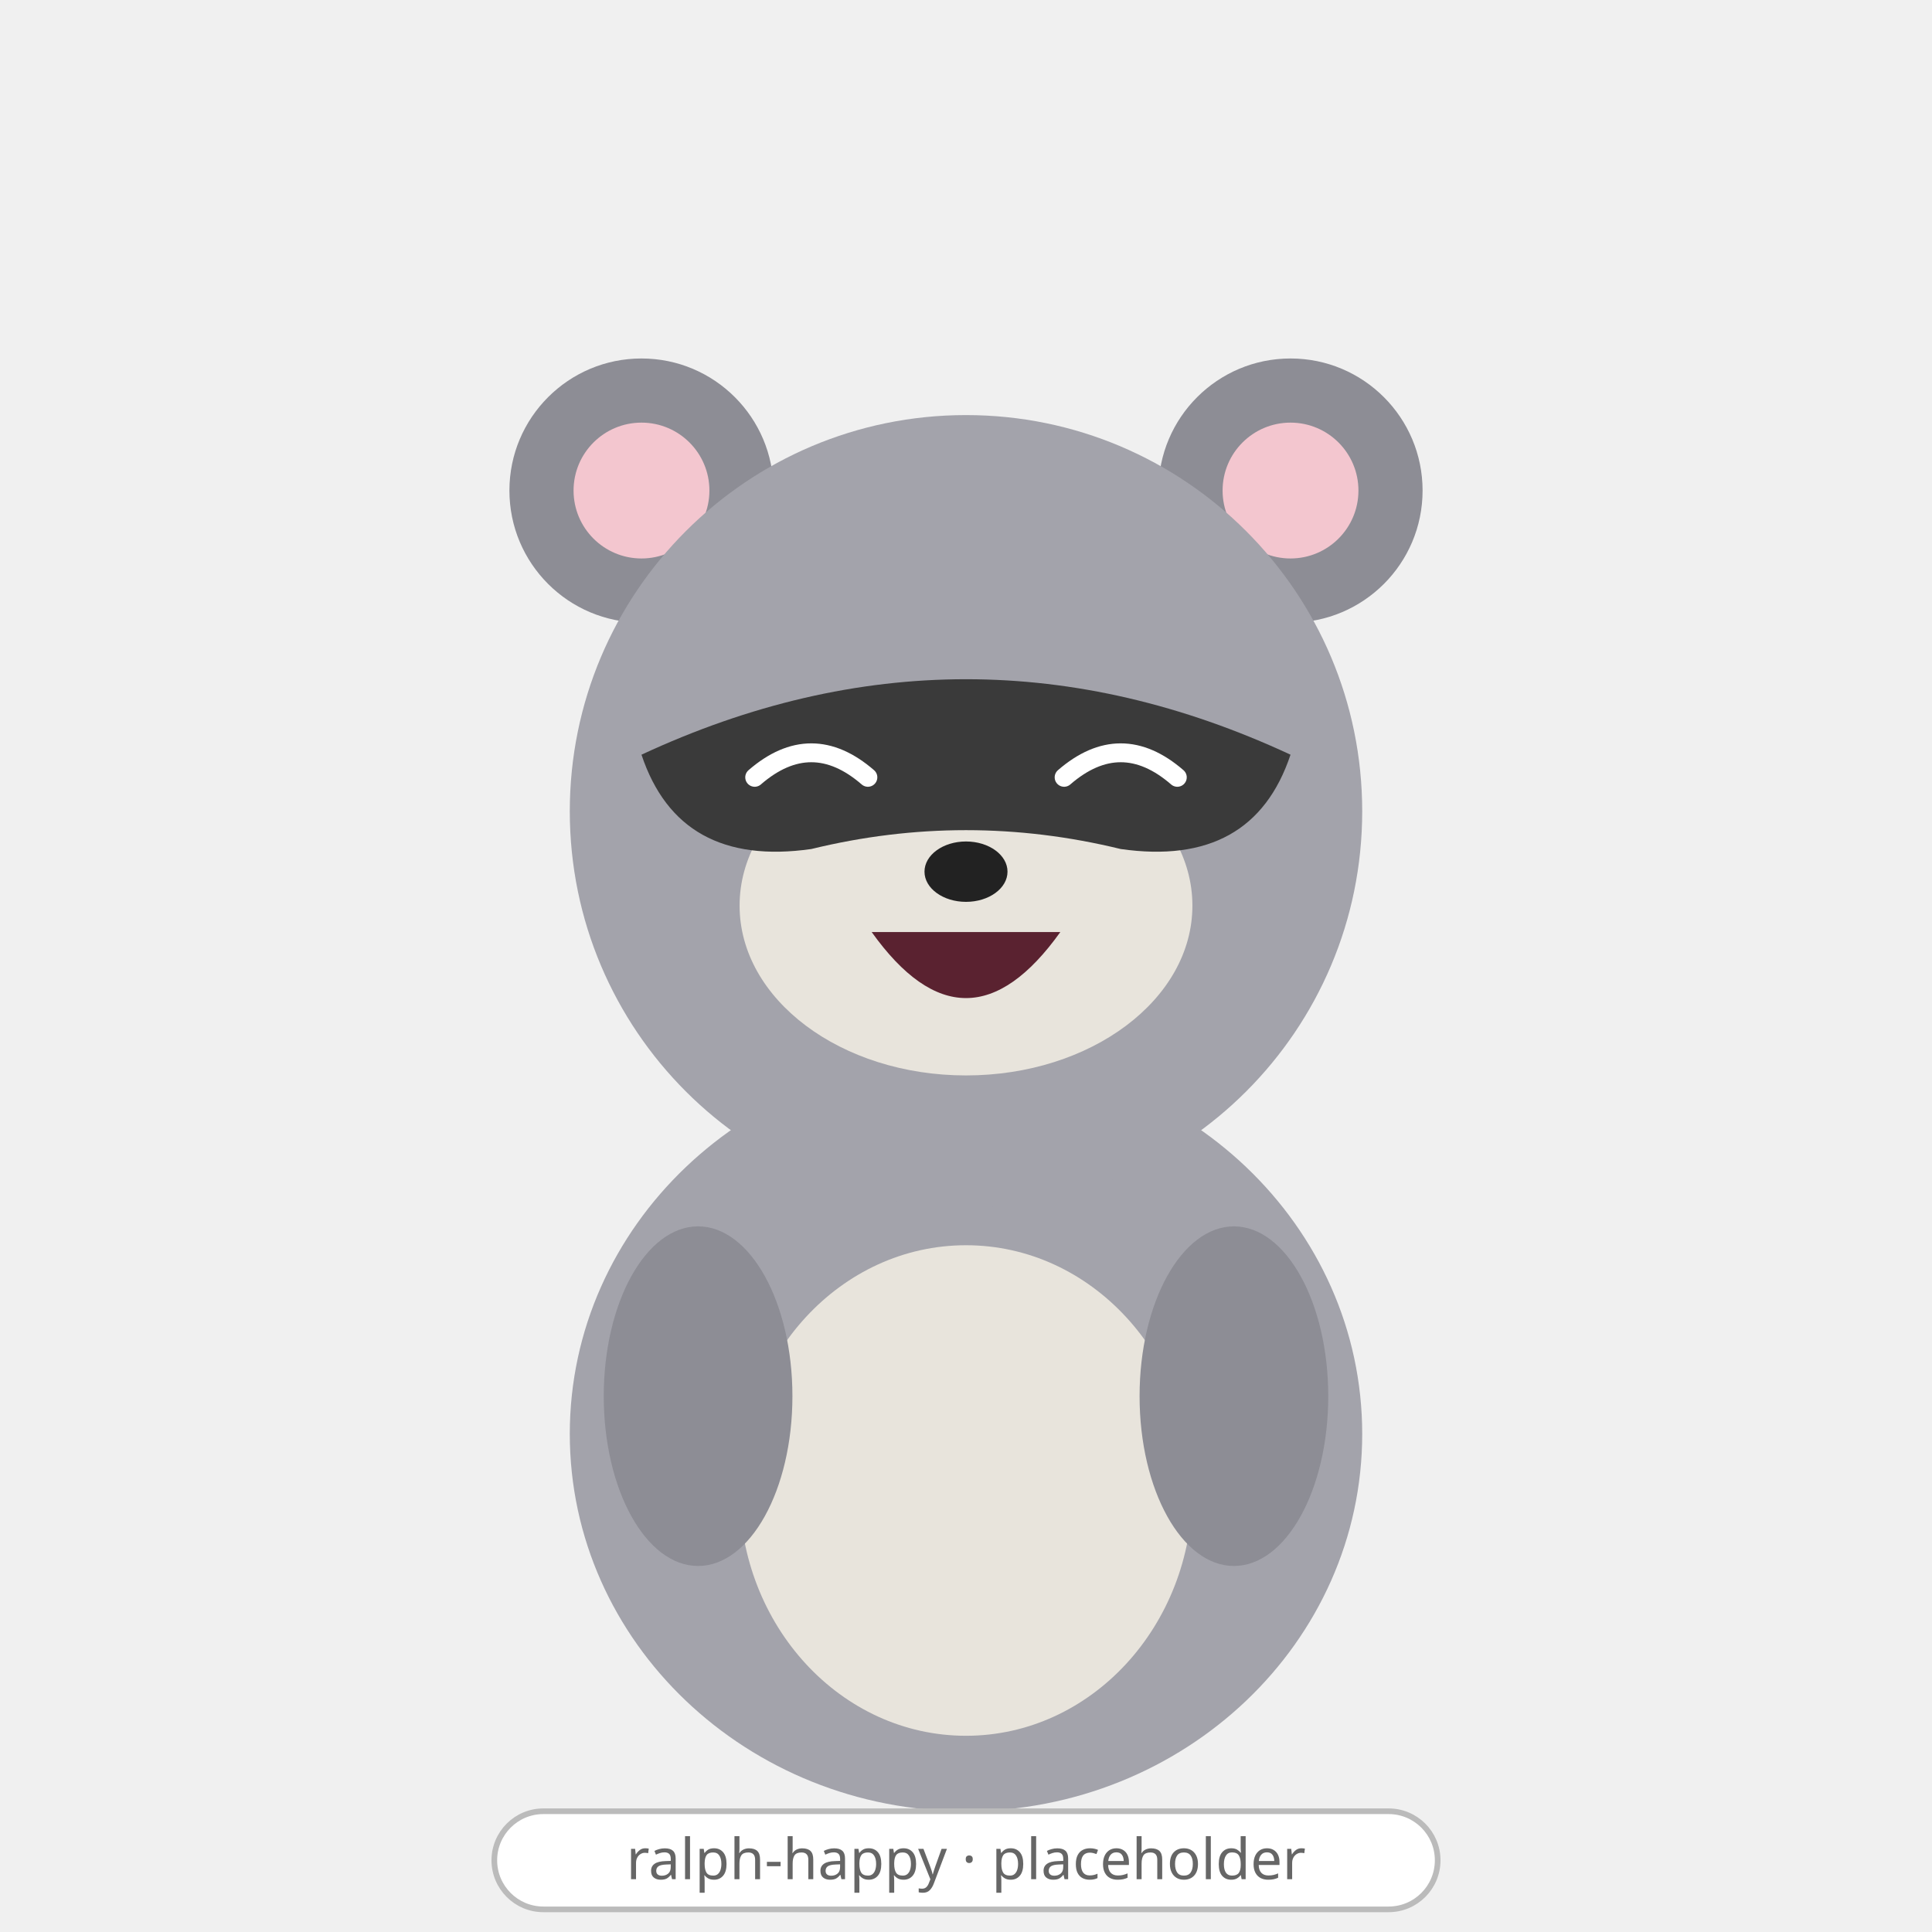
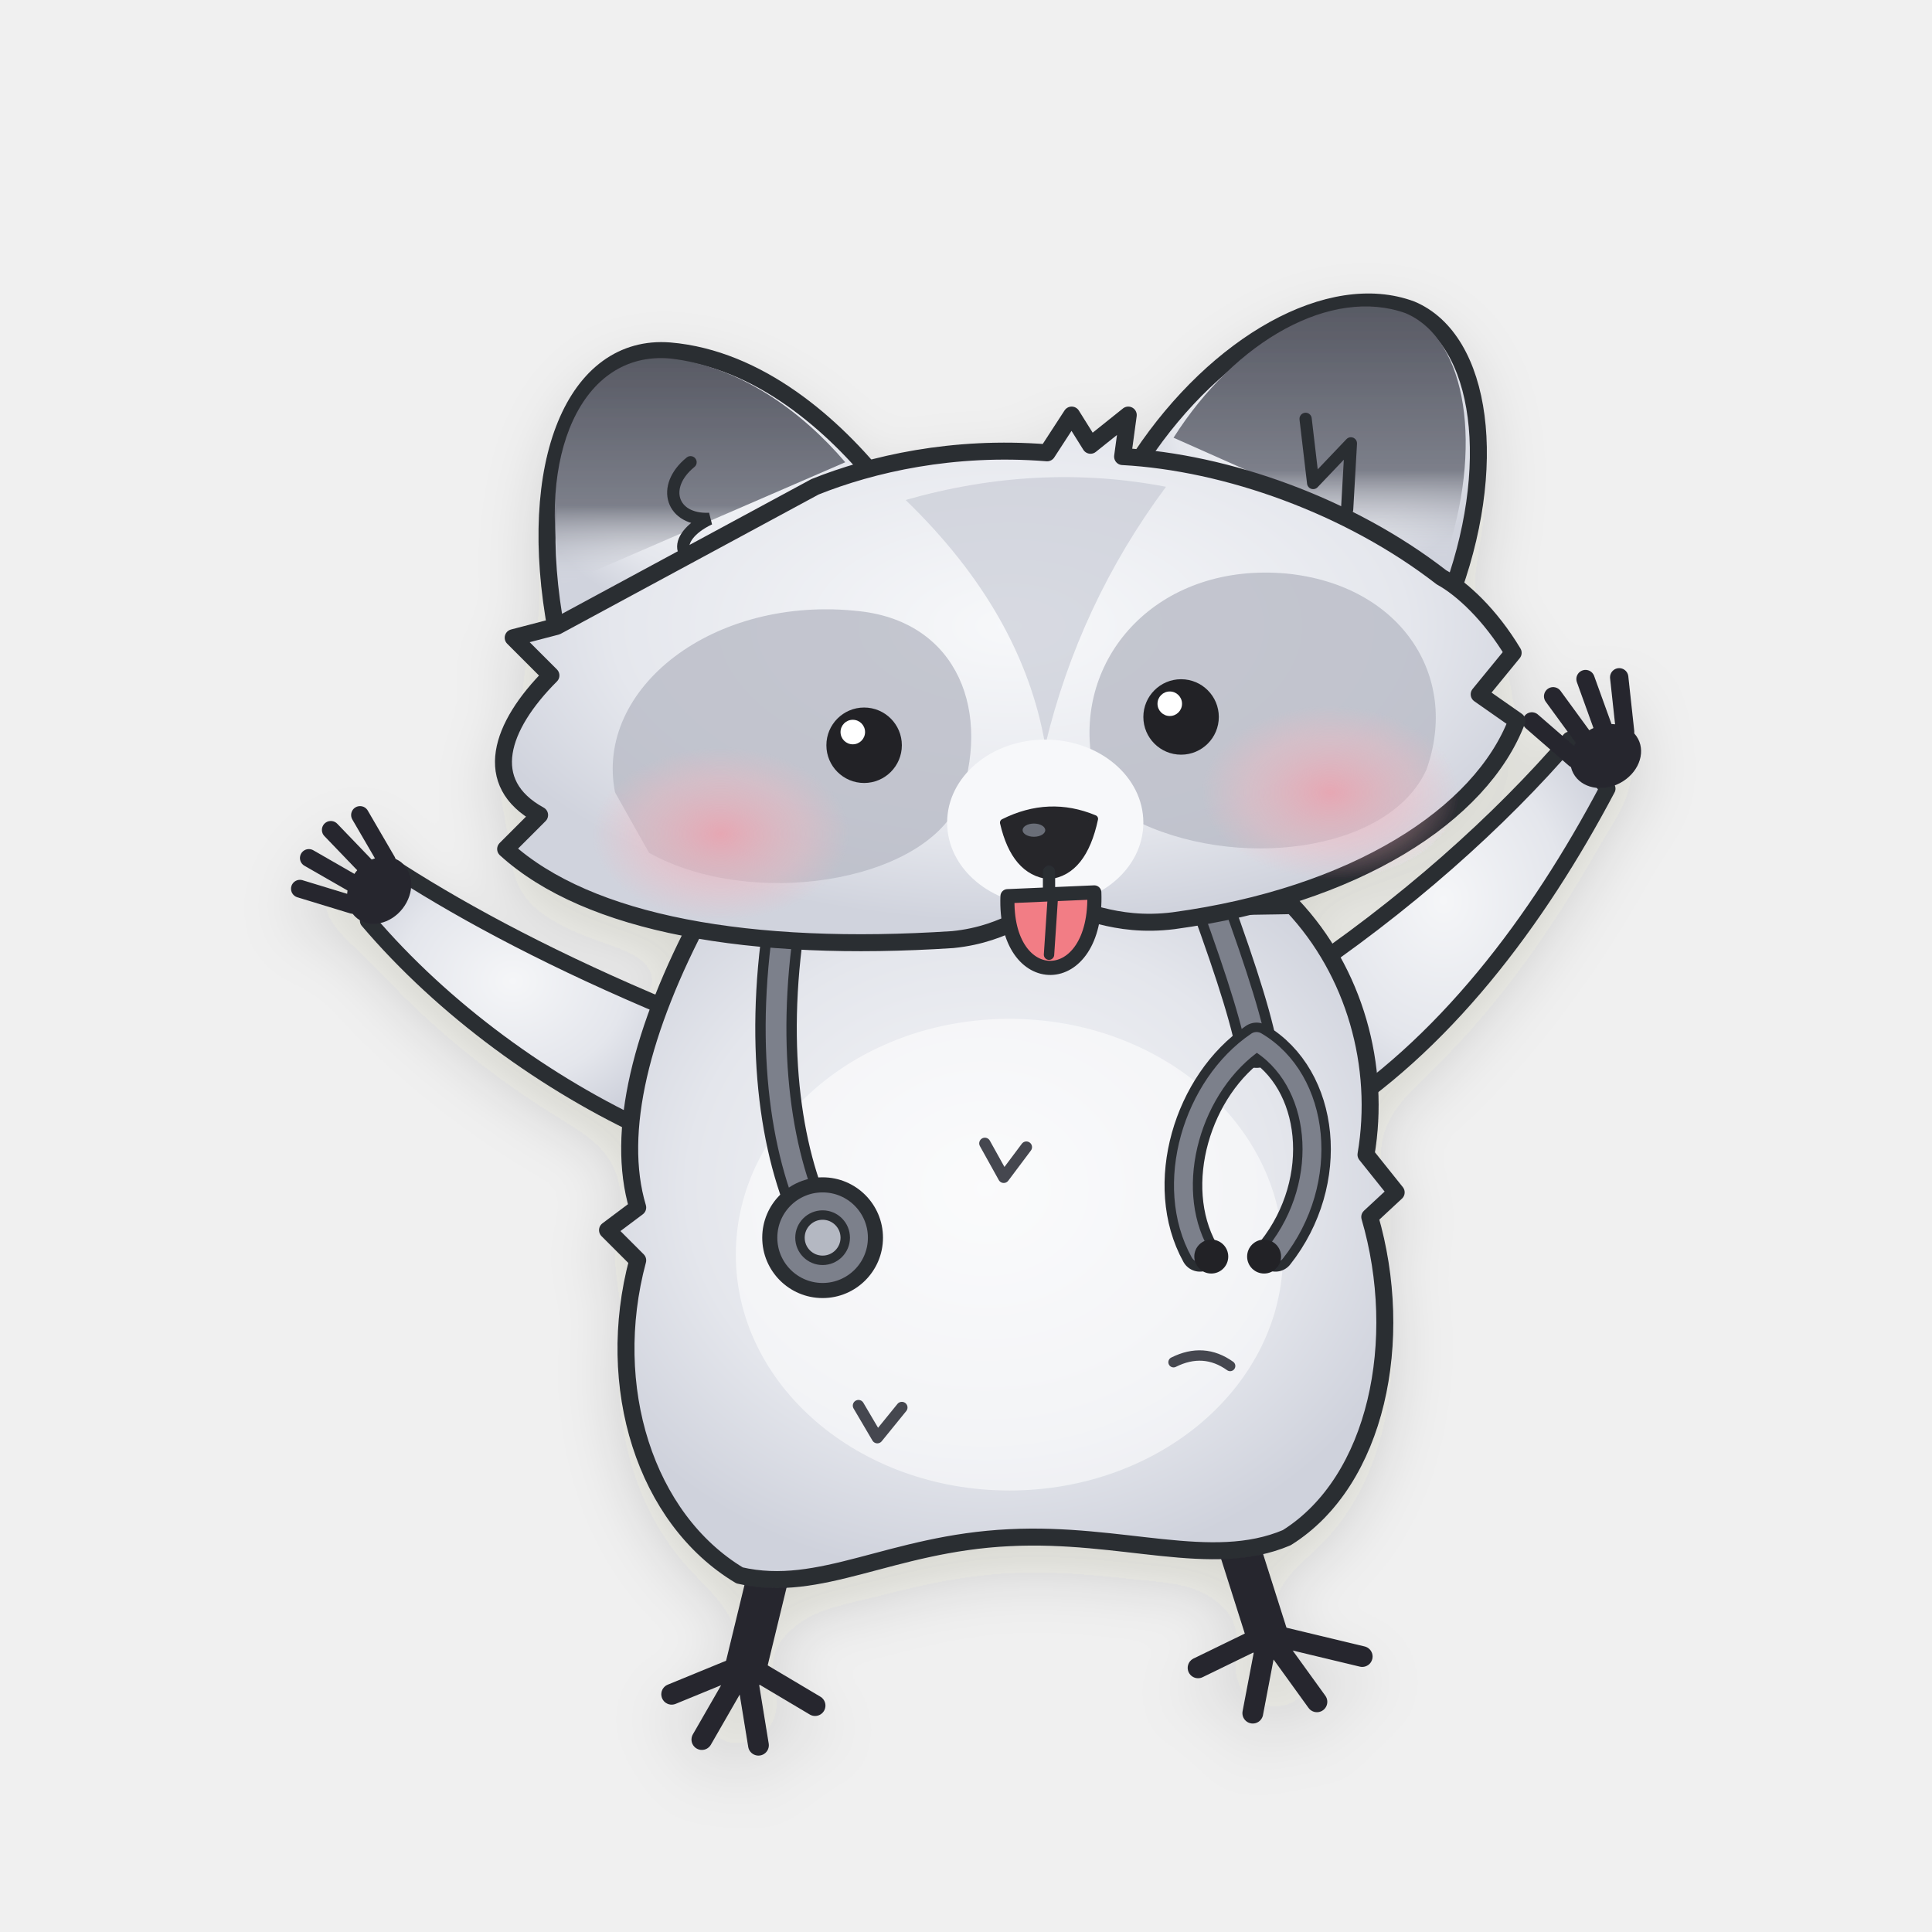
<svg xmlns="http://www.w3.org/2000/svg" viewBox="0 0 1024 1024" width="1024" height="1024">
-   <ellipse cx="512" cy="760" rx="210" ry="200" fill="#a3a3ab" />
-   <ellipse cx="512" cy="790" rx="120" ry="130" fill="#e8e4dc" />
-   <ellipse cx="370" cy="740" rx="50" ry="90" fill="#8d8d95" />
-   <ellipse cx="654" cy="740" rx="50" ry="90" fill="#8d8d95" />
-   <circle cx="340" cy="260" r="70" fill="#8d8d95" />
-   <circle cx="340" cy="260" r="36" fill="#f3c6cf" />
-   <circle cx="684" cy="260" r="70" fill="#8d8d95" />
-   <circle cx="684" cy="260" r="36" fill="#f3c6cf" />
-   <circle cx="512" cy="430" r="210" fill="#a3a3ab" />
-   <ellipse cx="512" cy="480" rx="120" ry="90" fill="#e8e4dc" />
-   <path d="M340 400 q172 -80 344 0 q-20 60 -90 50 q-82 -20 -164 0 q-70 10 -90 -50z" fill="#3a3a3a" />
-   <path d="M400 412 q30 -26 60 0 M564 412 q30 -26 60 0" stroke="#fff" stroke-width="10" fill="none" stroke-linecap="round" />
-   <ellipse cx="512" cy="462" rx="22" ry="16" fill="#222" />
-   <path d="M462 494 q50 70 100 0 z" fill="#5a2230" />
-   <rect x="262" y="960" width="500" height="52" rx="26" fill="#ffffff" stroke="#bbb" stroke-width="3" />
-   <text x="512" y="996" text-anchor="middle" font-size="30" font-family="sans-serif" fill="#666">ralph-happy · placeholder</text>
+   <defs>
+     <radialGradient id="furBody" cx="48%" cy="42%" r="58%">
+       <stop offset="0%" stop-color="#f5f6f8" />
+       <stop offset="65%" stop-color="#e4e6ec" />
+       <stop offset="100%" stop-color="#cfd2dc" />
+     </radialGradient>
+     <radialGradient id="furHead" cx="50%" cy="40%" r="56%">
+       <stop offset="0%" stop-color="#f7f8fa" />
+       <stop offset="70%" stop-color="#e5e7ed" />
+       <stop offset="100%" stop-color="#d0d3dd" />
+     </radialGradient>
+     <radialGradient id="blushL" cx="50%" cy="50%" r="50%">
+       <stop offset="0%" stop-color="#f59ca9" stop-opacity="0.72" />
+       <stop offset="65%" stop-color="#f5b5be" stop-opacity="0.35" />
+       <stop offset="100%" stop-color="#f5b5be" stop-opacity="0" />
+     </radialGradient>
+     <radialGradient id="blushR" cx="50%" cy="50%" r="50%">
+       <stop offset="0%" stop-color="#f59ca9" stop-opacity="0.72" />
+       <stop offset="65%" stop-color="#f5b5be" stop-opacity="0.35" />
+       <stop offset="100%" stop-color="#f5b5be" stop-opacity="0" />
+     </radialGradient>
+     <linearGradient id="earTip" x1="0%" y1="0%" x2="0%" y2="100%">
+       <stop offset="0%" stop-color="#585a64" />
+       <stop offset="65%" stop-color="#7c7f8a" />
+       <stop offset="100%" stop-color="#dfe1e8" stop-opacity="0" />
+     </linearGradient>
+     <filter id="softShadow" x="-15%" y="-15%" width="130%" height="130%">
+       <feDropShadow dx="0" dy="14" stdDeviation="16" flood-color="#2b2420" flood-opacity="0.14" />
+     </filter>
+   </defs>
+   <g filter="url(#softShadow)">
+     <g>
+       <path d="M 412 815 L 395 885" stroke="#27282e" stroke-width="22" stroke-linecap="round" />
+       <path d="M 395 882 L 356 898 M 395 882 L 372 922 M 395 882 L 402 925 M 395 882 L 432 904" stroke="#27282e" stroke-width="11" stroke-linecap="round" />
+       <path d="M 652 805 L 672 868" stroke="#27282e" stroke-width="22" stroke-linecap="round" />
+       <path d="M 672 866 L 635 884 M 672 866 L 664 908 M 672 866 L 698 902 M 672 866 L 722 878" stroke="#27282e" stroke-width="11" stroke-linecap="round" />
+     </g>
+     <path d="M 355 535 C 295 510, 248 485, 212 462 L 195 488 C 235 535, 290 575, 345 600 Z" fill="url(#furBody)" stroke="#2c2d33" stroke-width="8.5" stroke-linejoin="round" />
+     <g transform="translate(196 468) rotate(-52) scale(1.05)">
+       <ellipse cx="0" cy="6" rx="18" ry="15" fill="#27282e" />
+       <path d="M -14 0 L -24 -26 M -5 -4 L -9 -32 M 5 -4 L 9 -32 M 14 0 L 24 -25" stroke="#27282e" stroke-width="9" stroke-linecap="round" />
+     </g>
+     <path d="M 685 520 C 745 480, 795 435, 832 392 L 852 418 C 815 488, 765 555, 700 595 Z" fill="url(#furBody)" stroke="#2c2d33" stroke-width="8.5" stroke-linejoin="round" />
+     <g transform="translate(848 395) rotate(-28) scale(1.08)">
+       <ellipse cx="0" cy="6" rx="18" ry="15" fill="#27282e" />
+       <path d="M -14 0 L -24 -26 M -5 -4 L -9 -32 M 5 -4 L 9 -32 M 14 0 L 24 -25" stroke="#27282e" stroke-width="9" stroke-linecap="round" />
+     </g>
+     <path d="M 372 485              C 340 545, 326 600, 338 640              L 322 652 L 338 668              C 320 735, 342 805, 392 835              C 435 845, 472 818, 535 815              C 595 812, 642 832, 682 815              C 730 785, 745 710, 726 645              L 740 632 L 724 612              C 732 565, 718 515, 685 480 Z" fill="url(#furBody)" stroke="#2c2d33" stroke-width="9" stroke-linecap="round" stroke-linejoin="round" />
+     <ellipse cx="535" cy="665" rx="145" ry="125" fill="#ffffff" opacity="0.55" />
+     <path d="M 522 606 L 532 624 L 544 608" fill="none" stroke="#454750" stroke-width="6" stroke-linecap="round" stroke-linejoin="round" />
+     <path d="M 455 745 L 465 762 L 478 746" fill="none" stroke="#454750" stroke-width="6" stroke-linecap="round" stroke-linejoin="round" />
+     <path d="M 622 722 Q 638 714 652 724" fill="none" stroke="#454750" stroke-width="5.5" stroke-linecap="round" />
+     <g>
+       <path d="M 418 475 C 405 545, 412 605, 430 645" fill="none" stroke="#2c2d33" stroke-width="22" stroke-linecap="round" />
+       <path d="M 418 475 C 405 545, 412 605, 430 645" fill="none" stroke="#7c808b" stroke-width="11" stroke-linecap="round" />
+       <circle cx="436" cy="656" r="28" fill="#7c808b" stroke="#2c2d33" stroke-width="8" />
+       <circle cx="436" cy="656" r="12" fill="#b4b8c2" stroke="#2c2d33" stroke-width="5" />
+       <path d="M 636 462 C 652 505, 662 535, 666 555" fill="none" stroke="#2c2d33" stroke-width="22" stroke-linecap="round" />
+       <path d="M 636 462 C 652 505, 662 535, 666 555" fill="none" stroke="#7c808b" stroke-width="11" stroke-linecap="round" />
+       <path d="M 666 552                C 632 575, 616 628, 636 664                 M 666 552                C 700 572, 706 626, 676 664" fill="none" stroke="#2c2d33" stroke-width="20" stroke-linecap="round" />
+       <path d="M 666 552                C 632 575, 616 628, 636 664                M 666 552                C 700 572, 706 626, 676 664" fill="none" stroke="#7c808b" stroke-width="10" stroke-linecap="round" />
+       <circle cx="642" cy="666" r="9" fill="#232428" />
+       <circle cx="670" cy="666" r="9" fill="#232428" />
+     </g>
+     <g>
+       <path d="M 295 335                C 278 245, 305 182, 355 186                C 402 190, 442 225, 468 258 Z" fill="url(#furHead)" stroke="#2c2d33" stroke-width="9" stroke-linejoin="round" />
+       <path d="M 298 310 C 284 242, 308 186, 355 190 C 392 194, 425 218, 448 245 Z" fill="url(#earTip)" />
+       <path d="M 366 245 C 350 258, 356 276, 376 275 C 355 285, 358 302, 384 296" fill="none" stroke="#2c2d33" stroke-width="6.5" stroke-linecap="round" />
+       <path d="M 605 242                C 645 182, 705 148, 748 164                C 786 180, 795 248, 768 318 Z" fill="url(#furHead)" stroke="#2c2d33" stroke-width="9" stroke-linejoin="round" />
+       <path d="M 622 232 C 655 180, 706 152, 745 166 C 778 180, 786 238, 766 296 Z" fill="url(#earTip)" />
+       <path d="M 692 222 L 696 256 L 716 235 L 714 270" fill="none" stroke="#2c2d33" stroke-width="6.5" stroke-linecap="round" stroke-linejoin="round" />
+       <path d="M 295 332                L 272 338 L 292 358                C 265 385, 255 415, 286 432                L 268 450                C 312 490, 398 505, 505 498                C 535 495, 548 480, 560 480                C 572 480, 590 492, 622 488                C 718 475, 785 432, 804 382                L 784 368 L 802 346                C 790 326, 775 312, 764 306                C 715 268, 650 245, 595 242                L 598 220 L 578 236 L 568 220 L 555 240                C 505 236, 462 246, 432 258 Z" fill="url(#furHead)" stroke="#2c2d33" stroke-width="9" stroke-linecap="round" stroke-linejoin="round" />
+       <path d="M 480 265 Q 542 325 554 395 Q 572 320 618 258 Q 550 245 480 265 Z" fill="#c6c9d4" opacity="0.65" />
+       <path d="M 326 420                C 315 365, 378 315, 456 324                C 508 330, 526 378, 508 426                C 488 468, 398 482, 344 452 Z" fill="#b9bcc7" opacity="0.82" />
+       <path d="M 578 398                C 572 345, 616 298, 682 304                C 742 310, 774 358, 756 408                C 736 452, 654 462, 600 434 Z" fill="#b9bcc7" opacity="0.82" />
+       <ellipse cx="382" cy="442" rx="68" ry="46" fill="url(#blushL)" />
+       <ellipse cx="705" cy="420" rx="68" ry="46" fill="url(#blushR)" />
+       <ellipse cx="554" cy="436" rx="52" ry="44" fill="#f7f8fa" />
+       <circle cx="458" cy="395" r="20" fill="#232428" />
+       <circle cx="452" cy="388" r="6.5" fill="#ffffff" />
+       <circle cx="626" cy="380" r="20" fill="#232428" />
+       <circle cx="620" cy="373" r="6.5" fill="#ffffff" />
+       <path d="M 532 436 Q 556 424 580 434 Q 574 462 556 464 Q 538 462 532 436 Z" fill="#25262b" stroke="#25262b" stroke-width="4" stroke-linejoin="round" />
+       <ellipse cx="548" cy="440" rx="6" ry="3.5" fill="#6b6e78" />
+       <line x1="556" y1="462" x2="556" y2="478" stroke="#2c2d33" stroke-width="6.5" stroke-linecap="round" />
+       <path d="M 534 475              C 532 526, 582 526, 580 473 Z" fill="#f27d85" stroke="#2c2d33" stroke-width="7.5" stroke-linejoin="round" />
+       <path d="M 558 476 L 556 506" stroke="#2c2d33" stroke-width="5.5" stroke-linecap="round" />
+     </g>
+   </g>
</svg>
